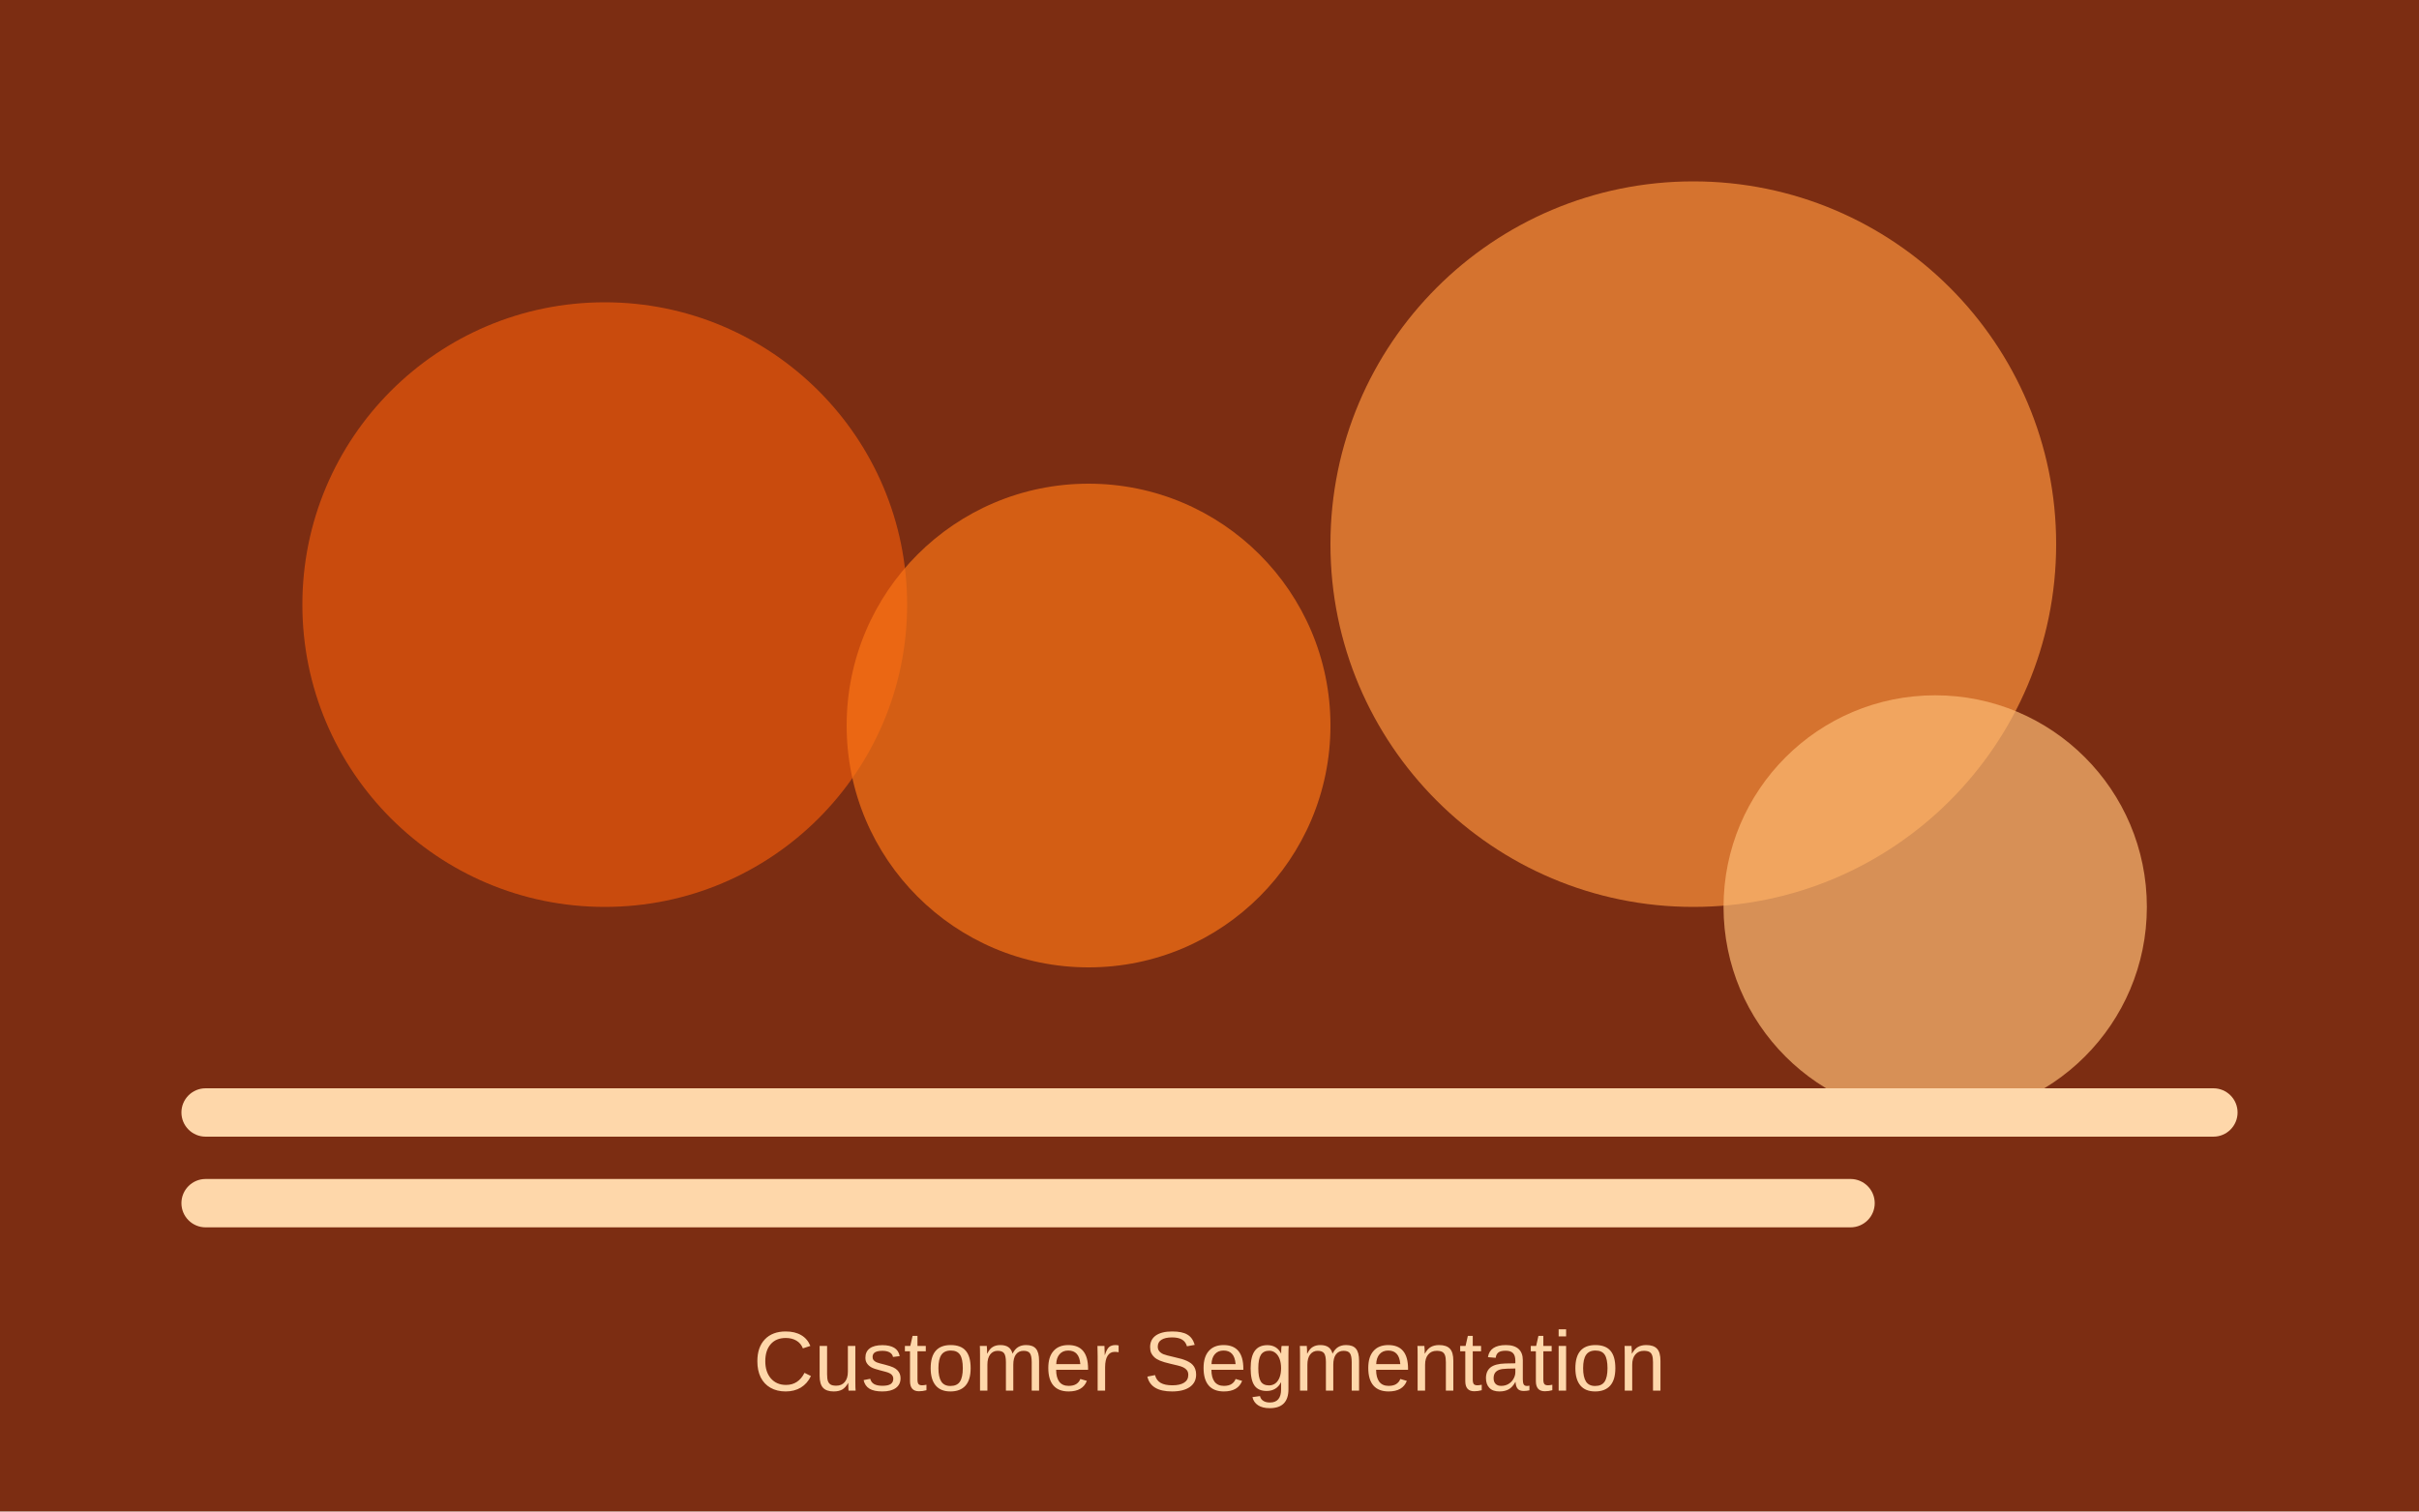
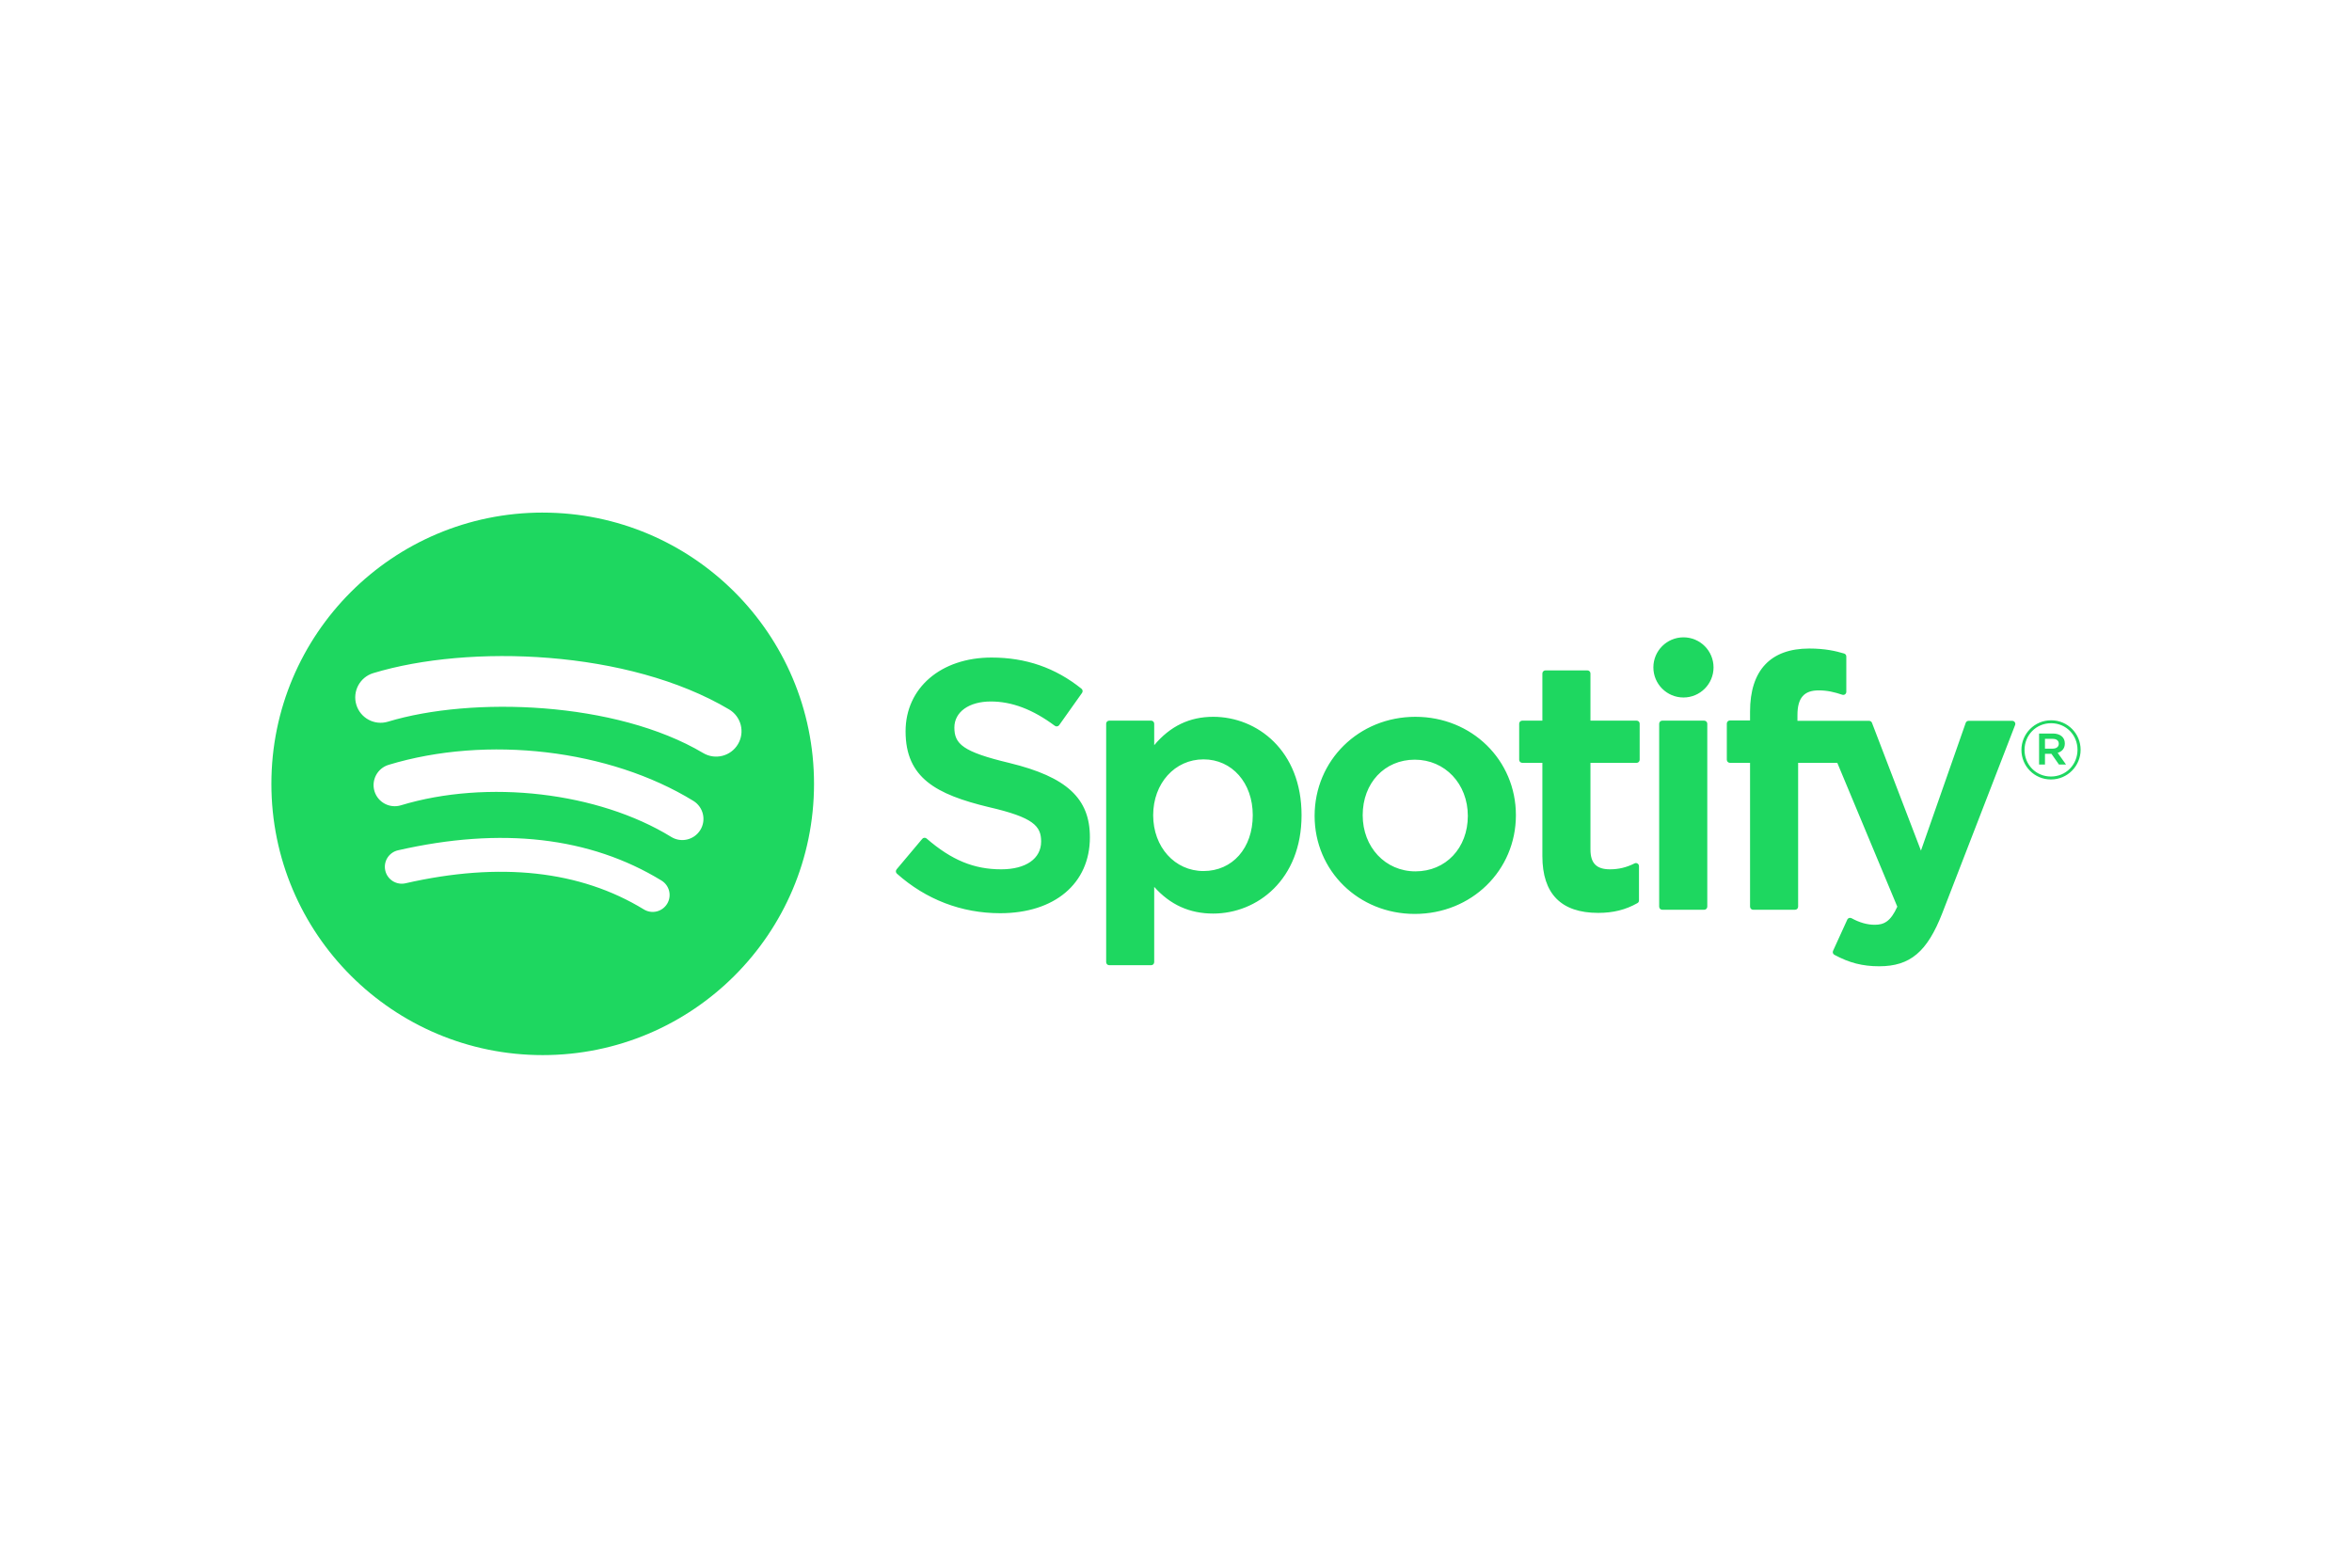
- <svg xmlns="http://www.w3.org/2000/svg" width="400" height="250" viewBox="0 0 400 250">
-   <rect width="400" height="250" fill="#7c2d12" />
-   <circle cx="100" cy="100" r="50" fill="#ea580c" opacity="0.7" />
-   <circle cx="180" cy="120" r="40" fill="#f97316" opacity="0.7" />
-   <circle cx="280" cy="90" r="60" fill="#fb923c" opacity="0.7" />
-   <circle cx="320" cy="150" r="35" fill="#fdba74" opacity="0.7" />
-   <rect x="30" y="180" width="340" height="8" rx="4" fill="#fed7aa" />
-   <rect x="30" y="195" width="280" height="8" rx="4" fill="#fed7aa" />
-   <text x="200" y="230" text-anchor="middle" fill="#fed7aa" font-family="Arial" font-size="14">Customer Segmentation</text>
+ <svg xmlns="http://www.w3.org/2000/svg" height="800" width="1200" viewBox="-83.764 -41.871 725.955 251.225">
+   <path d="M83.743 0C37.494 0 0 37.493 0 83.742c0 46.251 37.494 83.741 83.743 83.741 46.254 0 83.744-37.49 83.744-83.741 0-46.246-37.49-83.738-83.745-83.738zm38.404 120.78a5.217 5.217 0 01-7.18 1.73c-19.662-12.01-44.414-14.73-73.564-8.07a5.222 5.222 0 01-6.249-3.93 5.213 5.213 0 013.926-6.25c31.9-7.288 59.263-4.15 81.337 9.34 2.46 1.51 3.24 4.72 1.73 7.18zm10.25-22.802c-1.89 3.072-5.91 4.042-8.98 2.152-22.51-13.836-56.823-17.843-83.448-9.761-3.453 1.043-7.1-.903-8.148-4.35a6.538 6.538 0 014.354-8.143c30.413-9.228 68.222-4.758 94.072 11.127 3.07 1.89 4.04 5.91 2.15 8.976zm.88-23.744c-26.99-16.031-71.52-17.505-97.289-9.684-4.138 1.255-8.514-1.081-9.768-5.219a7.835 7.835 0 015.221-9.771c29.581-8.98 78.756-7.245 109.83 11.202a7.823 7.823 0 012.74 10.733c-2.2 3.722-7.02 4.949-10.73 2.739zm94.56 3.072c-14.46-3.448-17.03-5.868-17.03-10.953 0-4.804 4.52-8.037 11.25-8.037 6.52 0 12.98 2.455 19.76 7.509.2.153.46.214.71.174a.933.933 0 00.63-.386l7.06-9.952a.95.95 0 00-.18-1.288c-8.07-6.473-17.15-9.62-27.77-9.62-15.61 0-26.52 9.369-26.52 22.774 0 14.375 9.41 19.465 25.67 23.394 13.83 3.187 16.17 5.857 16.17 10.629 0 5.29-4.72 8.58-12.32 8.58-8.44 0-15.33-2.85-23.03-9.51a.98.98 0 00-.69-.23c-.26.02-.49.14-.65.33l-7.92 9.42c-.33.4-.29.98.09 1.32 8.96 8 19.98 12.22 31.88 12.22 16.82 0 27.69-9.19 27.69-23.42.03-12.007-7.16-18.657-24.77-22.941zm62.86-14.26c-7.29 0-13.27 2.872-18.21 8.757v-6.624a.945.945 0 00-.94-.949h-12.95c-.52 0-.94.426-.94.949v73.601c0 .52.42.95.94.95h12.95c.52 0 .94-.43.94-.95v-23.23c4.94 5.53 10.92 8.24 18.21 8.24 13.55 0 27.27-10.43 27.27-30.369.02-19.943-13.7-30.376-27.26-30.376zm12.21 30.375c0 10.149-6.25 17.239-15.21 17.239-8.85 0-15.53-7.41-15.53-17.239 0-9.83 6.68-17.238 15.53-17.238 8.81-.001 15.21 7.247 15.21 17.237zm50.21-30.375c-17.45 0-31.12 13.436-31.12 30.592 0 16.972 13.58 30.262 30.91 30.262 17.51 0 31.22-13.39 31.22-30.479 0-17.031-13.62-30.373-31.01-30.373zm0 47.714c-9.28 0-16.28-7.46-16.28-17.344 0-9.929 6.76-17.134 16.07-17.134 9.34 0 16.38 7.457 16.38 17.351 0 9.927-6.8 17.127-16.17 17.127zm68.27-46.53h-14.25V49.664a.944.944 0 00-.94-.948h-12.95c-.52 0-.95.426-.95.948V64.23h-6.22c-.52 0-.94.426-.94.949v11.127c0 .522.42.949.94.949h6.22v28.795c0 11.63 5.79 17.53 17.22 17.53 4.64 0 8.49-.96 12.12-3.02.3-.16.48-.48.48-.82v-10.6c0-.32-.17-.63-.45-.8a.918.918 0 00-.92-.04c-2.49 1.25-4.9 1.83-7.6 1.83-4.15 0-6.01-1.89-6.01-6.11V77.26h14.25c.52 0 .94-.426.94-.949V65.185a.918.918 0 00-.93-.949zm49.64.057v-1.789c0-5.263 2.02-7.61 6.54-7.61 2.7 0 4.87.536 7.3 1.346.3.094.61.047.85-.132a.94.94 0 00.39-.77v-10.91a.937.937 0 00-.67-.909c-2.56-.763-5.84-1.546-10.76-1.546-11.95 0-18.28 6.734-18.28 19.467v2.74h-6.22c-.52 0-.95.426-.95.948v11.184c0 .522.43.949.95.949h6.22v44.405c0 .53.43.95.95.95h12.94c.53 0 .95-.42.95-.95V77.258h12.09l18.52 44.402c-2.1 4.66-4.17 5.59-6.99 5.59-2.28 0-4.69-.68-7.14-2.03a1.03 1.03 0 00-.75-.07c-.25.09-.46.27-.56.51l-4.39 9.63c-.21.46-.03.99.41 1.23 4.58 2.48 8.71 3.54 13.82 3.54 9.56 0 14.85-4.46 19.5-16.44l22.46-58.037a.925.925 0 00-.1-.881.924.924 0 00-.77-.412h-13.48c-.41 0-.77.257-.9.636l-13.81 39.434-15.12-39.46a.944.944 0 00-.88-.61h-22.12zm-28.78-.057h-12.95c-.52 0-.95.426-.95.949v56.481c0 .53.43.95.95.95h12.95c.52 0 .95-.42.95-.95V65.183a.947.947 0 00-.95-.949zm-6.4-25.719c-5.13 0-9.29 4.152-9.29 9.281a9.289 9.289 0 009.29 9.289c5.13 0 9.28-4.157 9.28-9.289 0-5.128-4.16-9.281-9.28-9.281zm113.42 43.88c-5.12 0-9.11-4.115-9.11-9.112s4.04-9.159 9.16-9.159 9.11 4.114 9.11 9.107c0 4.997-4.04 9.164-9.16 9.164zm.05-17.365c-4.67 0-8.2 3.71-8.2 8.253 0 4.541 3.51 8.201 8.15 8.201 4.67 0 8.2-3.707 8.2-8.253 0-4.541-3.51-8.201-8.15-8.201zm2.02 9.138l2.58 3.608h-2.18l-2.32-3.31h-1.99v3.31h-1.82v-9.564h4.26c2.23 0 3.69 1.137 3.69 3.051.01 1.568-.9 2.526-2.21 2.905zm-1.54-4.315h-2.37v3.025h2.37c1.18 0 1.89-.579 1.89-1.514 0-.984-.71-1.511-1.89-1.511z" fill="#1ED760" />
</svg>
